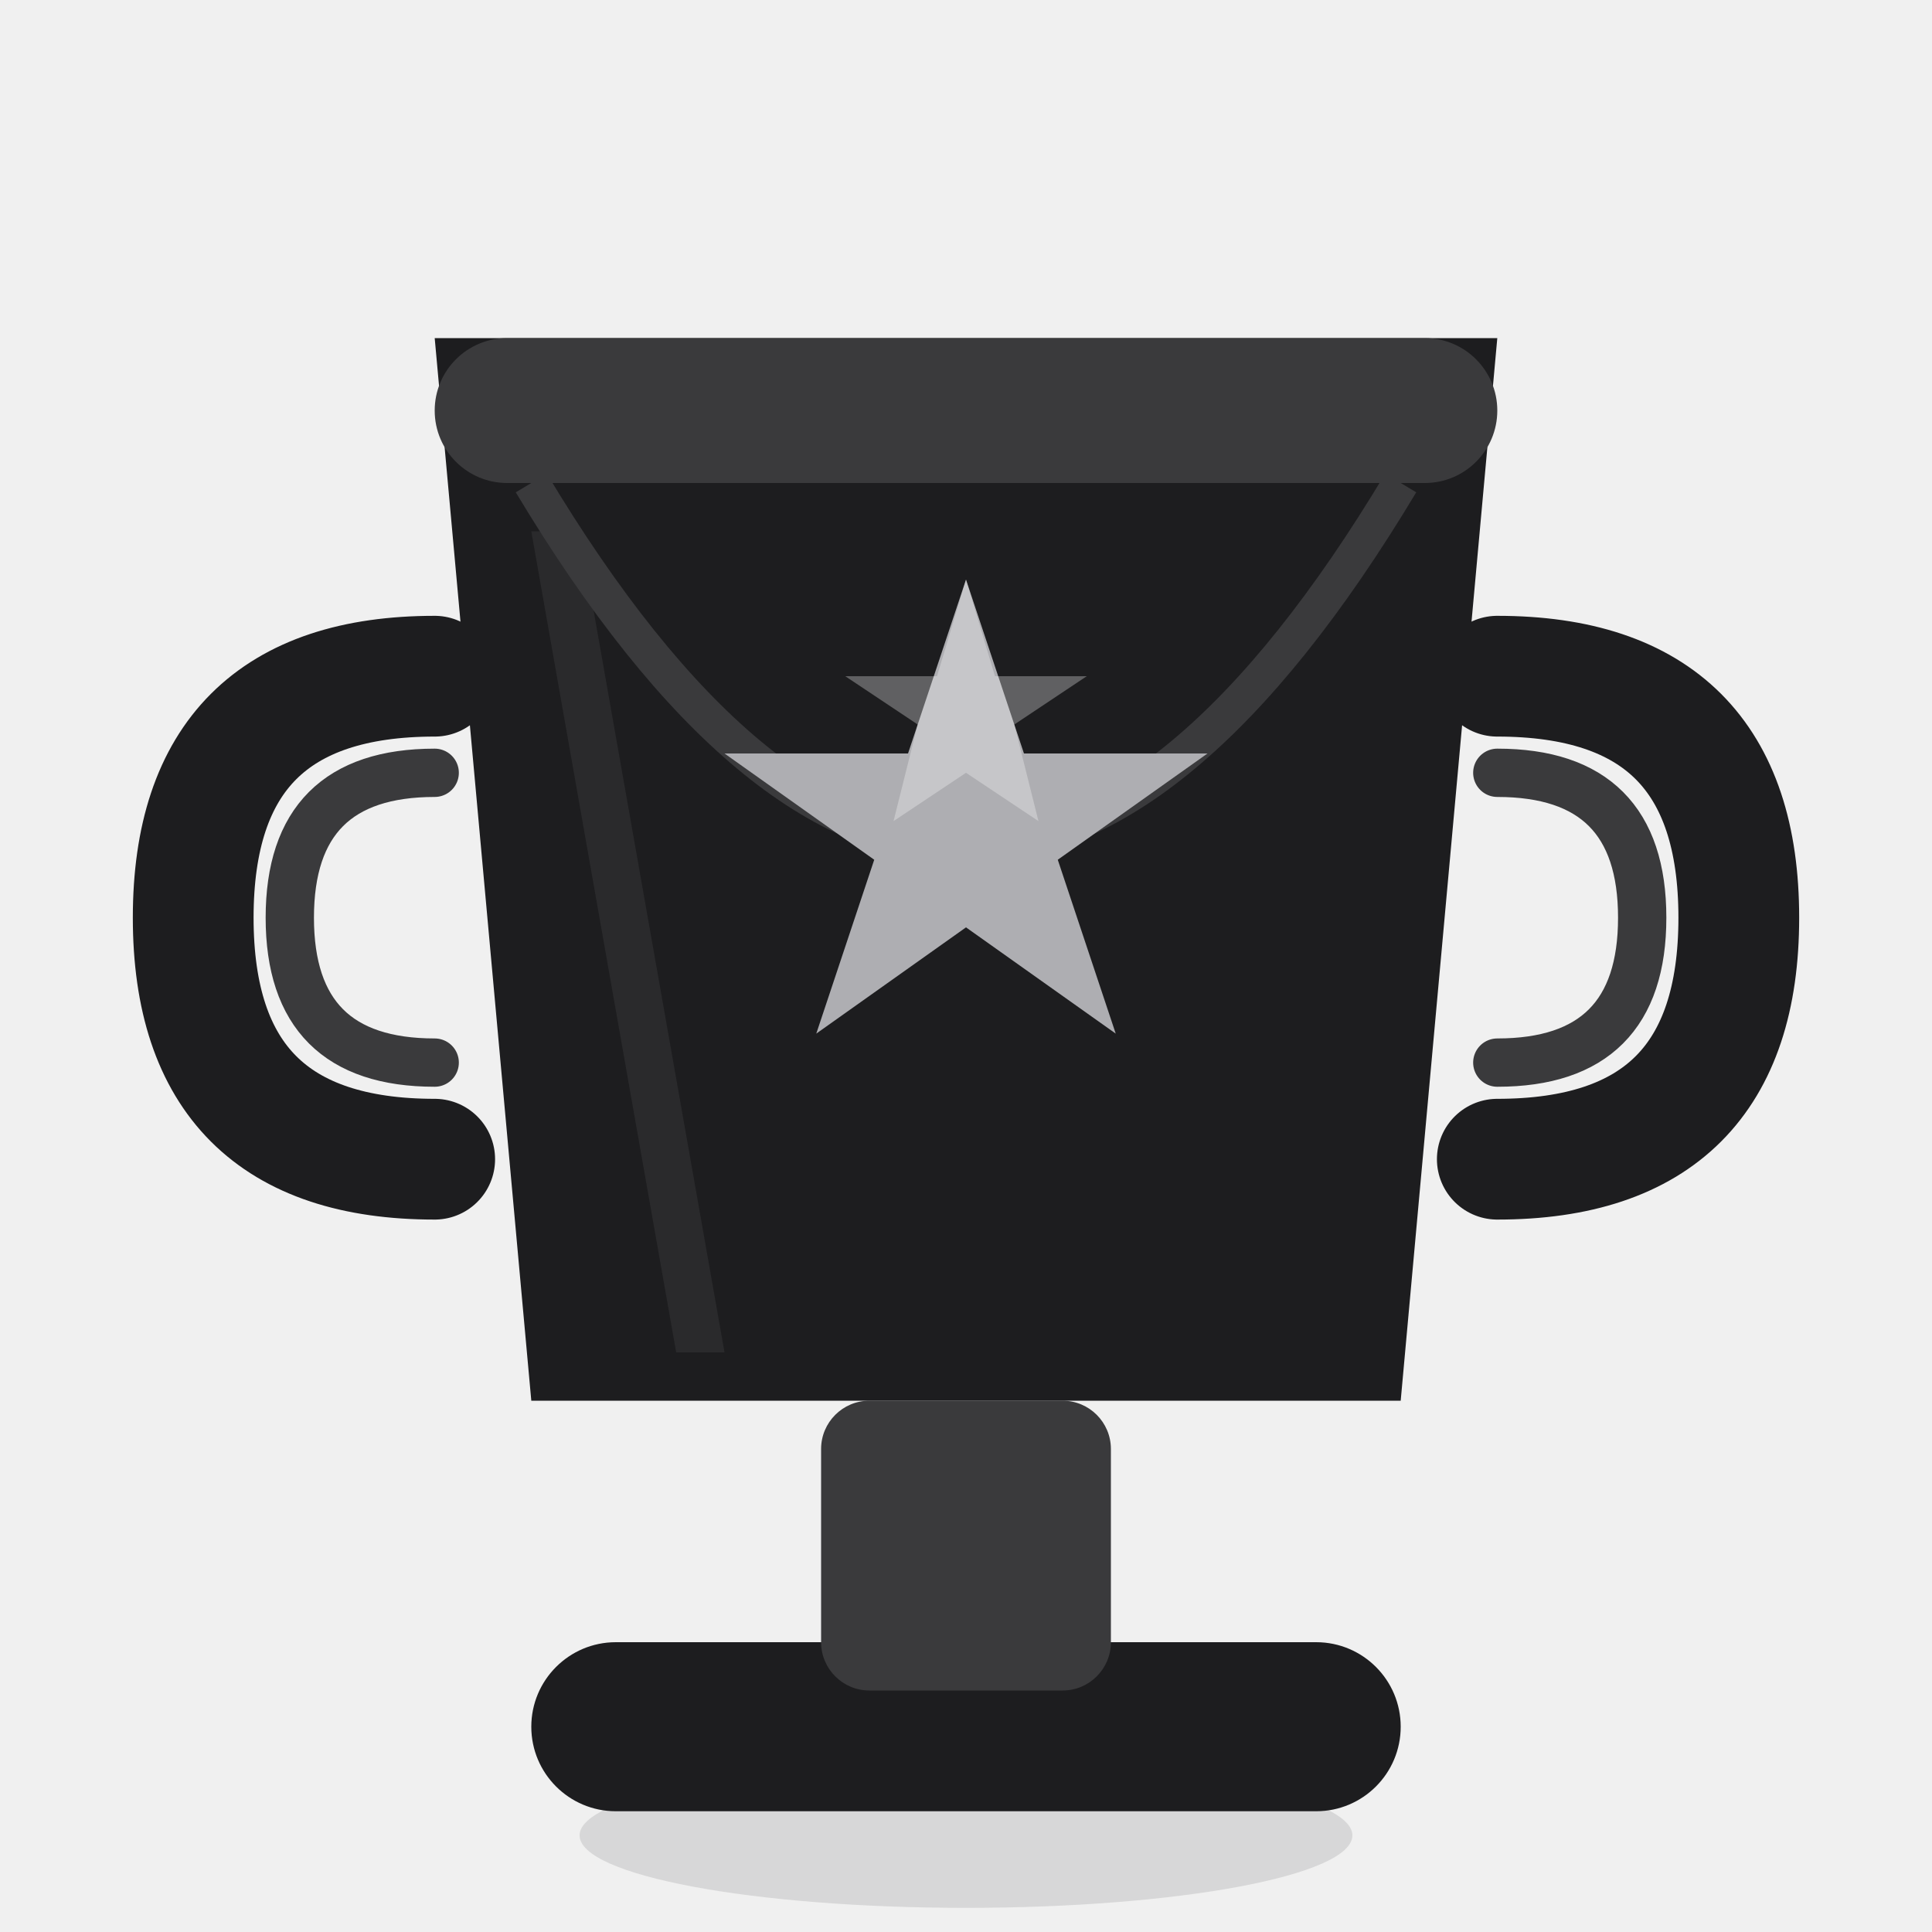
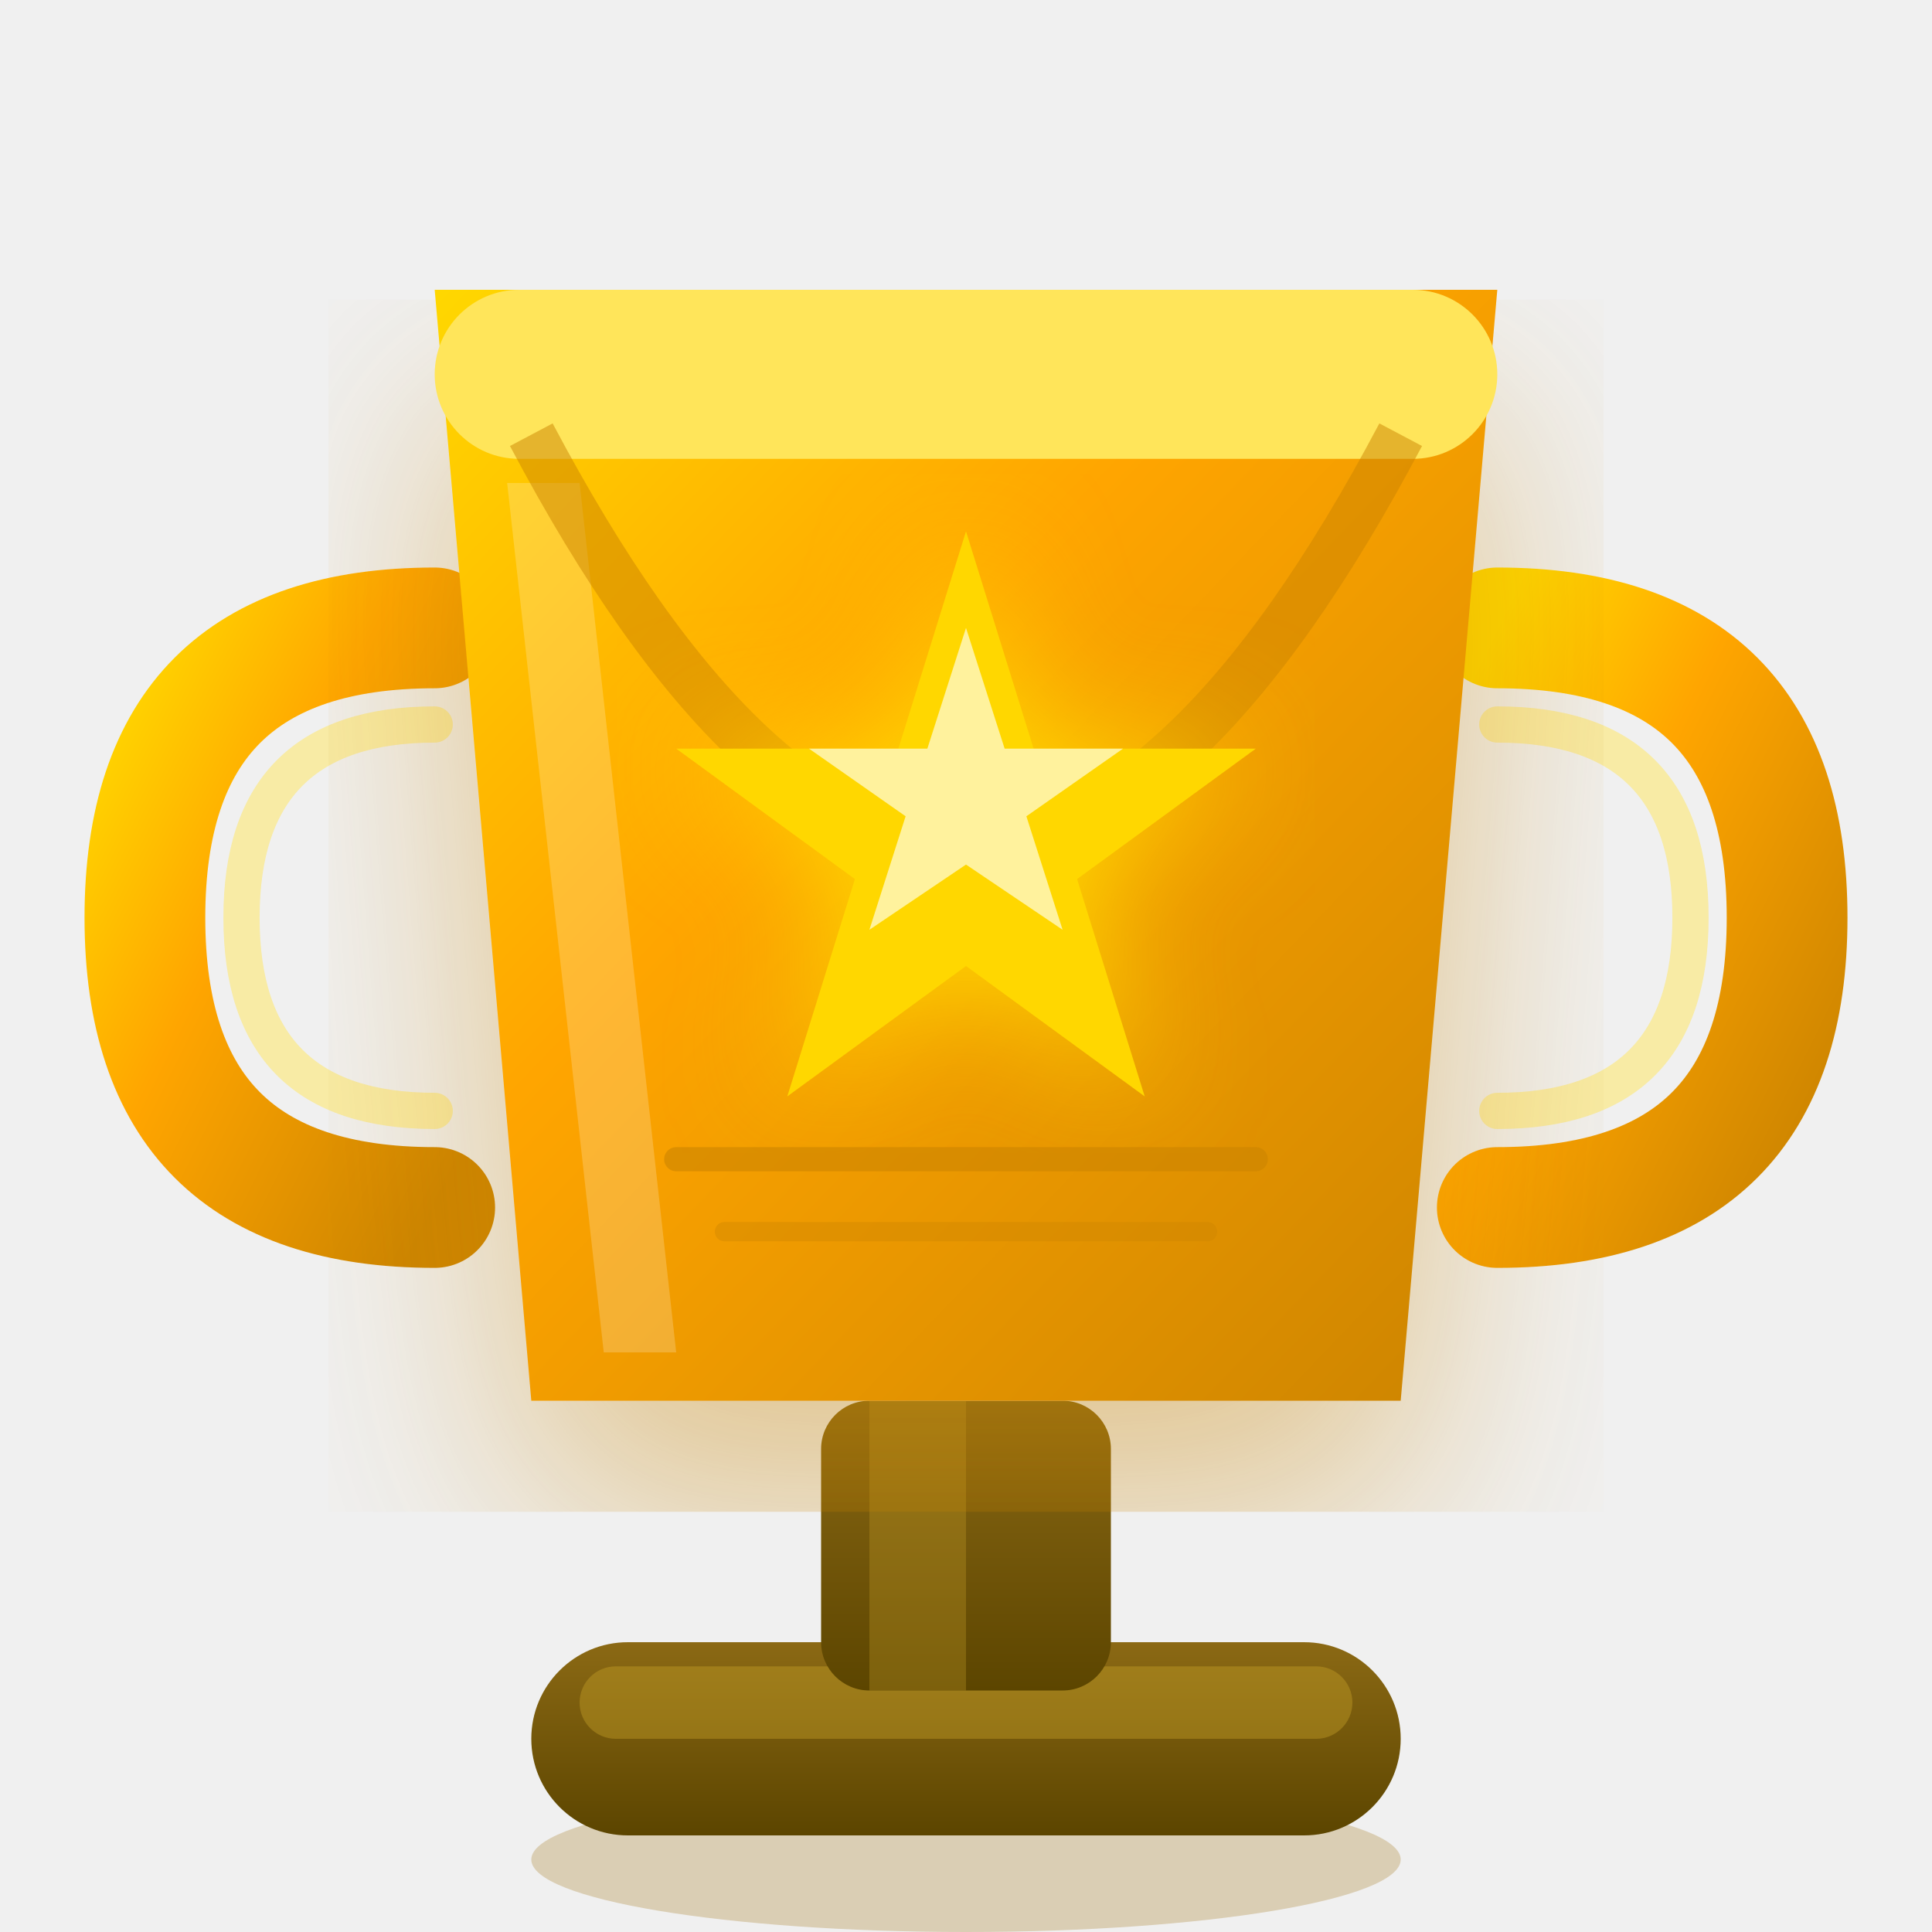
<svg xmlns="http://www.w3.org/2000/svg" viewBox="0 0 80 80">
-   <ellipse cx="40" cy="76" rx="16" ry="3" fill="#1d1d1f" opacity="0.12" />
-   <rect x="22" y="68" width="36" height="7" rx="3.5" fill="#1d1d1f" />
-   <rect x="34" y="58" width="12" height="12" rx="2" fill="#3a3a3c" />
-   <path d="M18 28 Q8 28 8 38 Q8 48 18 48" fill="none" stroke="#1d1d1f" stroke-width="5" stroke-linecap="round" />
-   <path d="M62 28 Q72 28 72 38 Q72 48 62 48" fill="none" stroke="#1d1d1f" stroke-width="5" stroke-linecap="round" />
-   <path d="M18 14 L62 14 L58 58 L22 58 Z" fill="#1d1d1f" />
-   <rect x="18" y="14" width="44" height="6" rx="3" fill="#3a3a3c" />
-   <path d="M24 22 L30 56 L28 56 L22 22 Z" fill="white" opacity="0.06" />
-   <path d="M22 20 Q40 50 58 20" fill="none" stroke="#3a3a3c" stroke-width="1.5" />
-   <path d="M40 24 L42.4 31.2 L50 31.2 L43.8 35.6 L46.2 42.8 L40 38.4 L33.8 42.8 L36.2 35.6 L30 31.2 L37.6 31.2 Z" fill="#aeaeb2" />
-   <path d="M40 24 L41.2 28 L45 28 L42 30 L43 34 L40 32 L37 34 L38 30 L35 28 L38.8 28 Z" fill="white" opacity="0.3" />
-   <path d="M18 32 Q12 32 12 38 Q12 44 18 44" fill="none" stroke="#3a3a3c" stroke-width="2" stroke-linecap="round" />
-   <path d="M62 32 Q68 32 68 38 Q68 44 62 44" fill="none" stroke="#3a3a3c" stroke-width="2" stroke-linecap="round" />
+   <defs>
+     <linearGradient id="goldGrad" x1="0%" y1="0%" x2="100%" y2="100%">
+       <stop offset="0%" stop-color="#FFD700" />
+       <stop offset="40%" stop-color="#FFA500" />
+       <stop offset="100%" stop-color="#CC8400" />
+     </linearGradient>
+     <linearGradient id="cupHighlight" x1="0%" y1="0%" x2="100%" y2="100%">
+       <stop offset="0%" stop-color="#FFE55A" />
+       <stop offset="100%" stop-color="#FF9500" />
+     </linearGradient>
+     <linearGradient id="baseGrad" x1="0%" y1="0%" x2="0%" y2="100%">
+       <stop offset="0%" stop-color="#8B6914" />
+       <stop offset="100%" stop-color="#5C4500" />
+     </linearGradient>
+     <filter id="glow">
+       <feGaussianBlur stdDeviation="2.5" result="b" />
+       <feMerge>
+         <feMergeNode in="b" />
+         <feMergeNode in="SourceGraphic" />
+       </feMerge>
+     </filter>
+     <filter id="s">
+       <feDropShadow dx="0" dy="5" stdDeviation="5" flood-color="#CC8400" flood-opacity="0.4" />
+     </filter>
+   </defs>
+   <ellipse cx="40" cy="77" rx="18" ry="3" fill="#996600" opacity="0.25" />
+   <rect x="22" y="68" width="36" height="8" rx="4" fill="url(#baseGrad)" />
+   <rect x="24" y="69" width="32" height="3" rx="1.5" fill="#c9a227" opacity="0.4" />
+   <rect x="34" y="58" width="12" height="12" rx="2" fill="url(#baseGrad)" />
+   <rect x="36" y="58" width="4" height="12" fill="#c9a227" opacity="0.3" />
+   <path d="M18 26 Q6 26 6 38 Q6 50 18 50" fill="none" stroke="url(#goldGrad)" stroke-width="5" stroke-linecap="round" />
+   <path d="M18 30 Q10 30 10 38 Q10 46 18 46" fill="none" stroke="#FFE55A" stroke-width="1.5" stroke-linecap="round" opacity="0.5" />
+   <path d="M62 26 Q74 26 74 38 Q74 50 62 50" fill="none" stroke="url(#goldGrad)" stroke-width="5" stroke-linecap="round" />
+   <path d="M62 30 Q70 30 70 38 Q70 46 62 46" fill="none" stroke="#FFE55A" stroke-width="1.5" stroke-linecap="round" opacity="0.5" />
+   <path d="M18 12 L62 12 L58 58 L22 58 Z" fill="url(#goldGrad)" filter="url(#s)" />
+   <rect x="18" y="12" width="44" height="7" rx="3.5" fill="#FFE55A" />
+   <path d="M24 20 L28 56 L25 56 L21 20 Z" fill="white" opacity="0.2" />
+   <path d="M22 18 Q40 52 58 18" fill="none" stroke="#CC8400" stroke-width="2" opacity="0.5" />
+   <path d="M40 22 L42.8 31 L52 31 L44.6 36.4 L47.4 45.4 L40 40 L32.6 45.4 L35.4 36.4 L28 31 L37.2 31 Z" fill="#FFD700" filter="url(#glow)" />
+   <path d="M40 26 L41.6 31 L46.5 31 L42.5 33.8 L44 38.5 L40 35.8 L36 38.5 L37.5 33.8 L33.5 31 L38.4 31 Z" fill="#FFFDE0" opacity="0.7" />
+   <line x1="28" y1="48" x2="52" y2="48" stroke="#CC8400" stroke-width="1" stroke-linecap="round" opacity="0.6" />
+   <line x1="30" y1="51" x2="50" y2="51" stroke="#CC8400" stroke-width="0.8" stroke-linecap="round" opacity="0.4" />
</svg>
